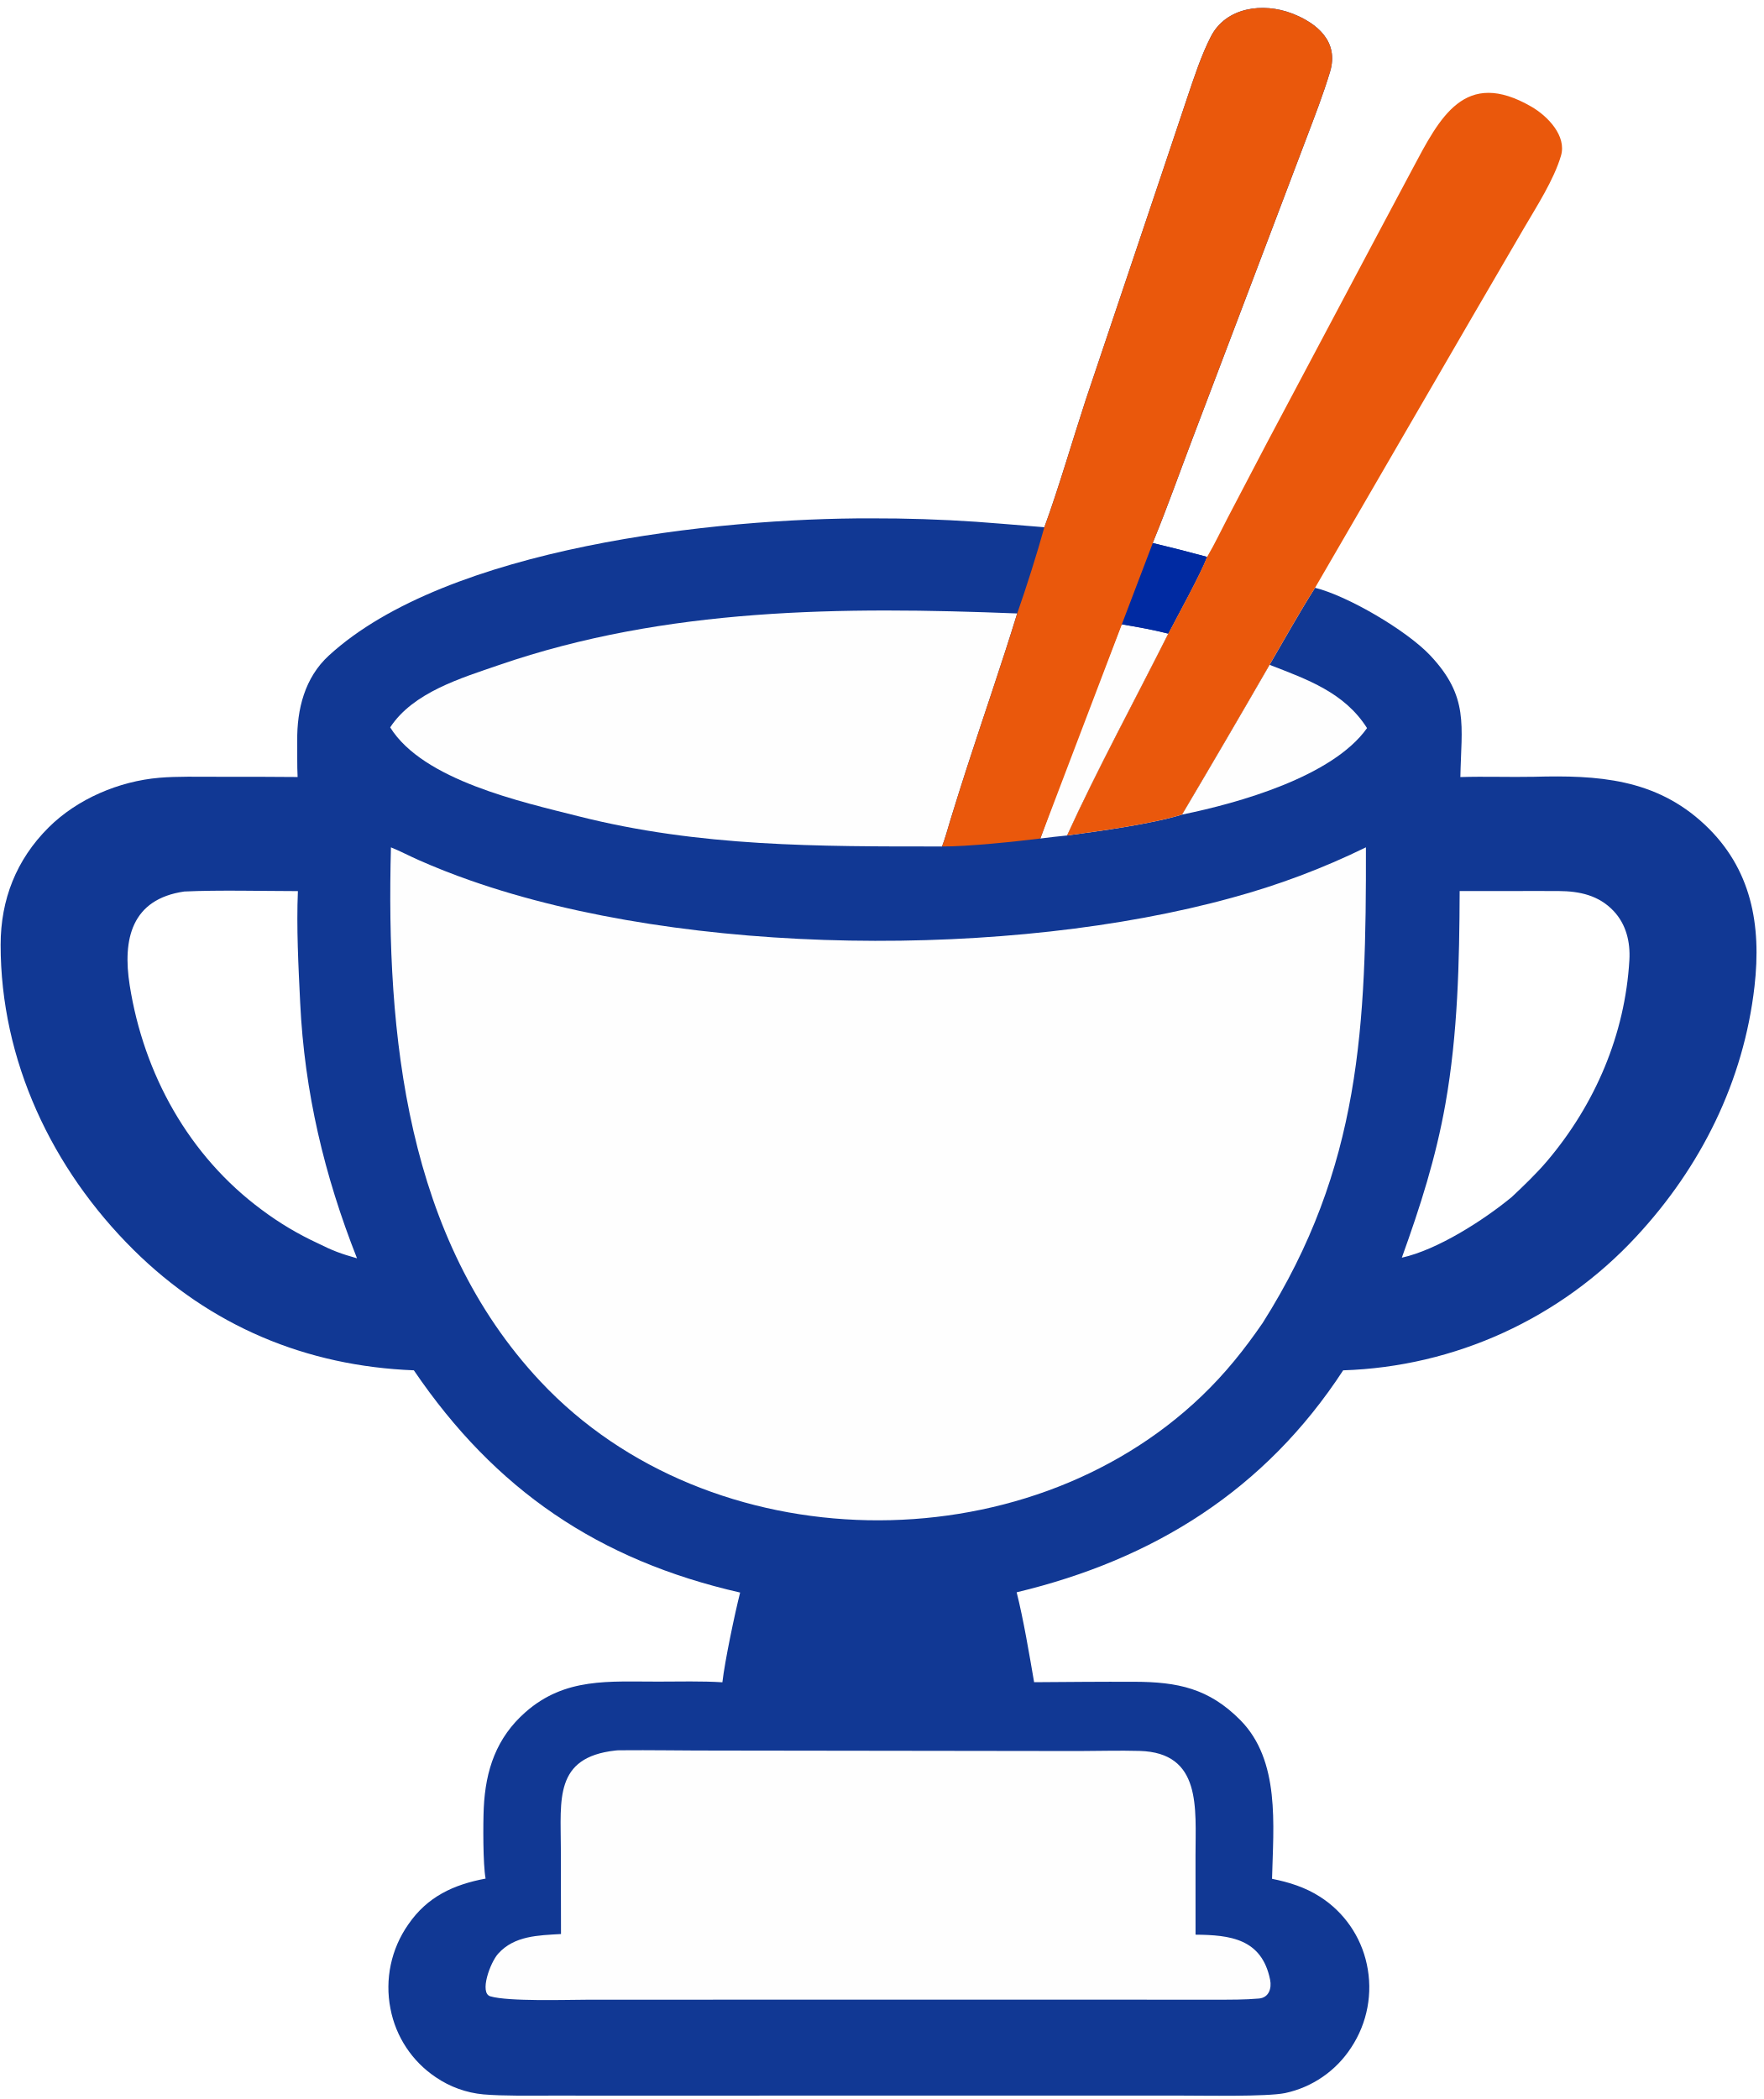
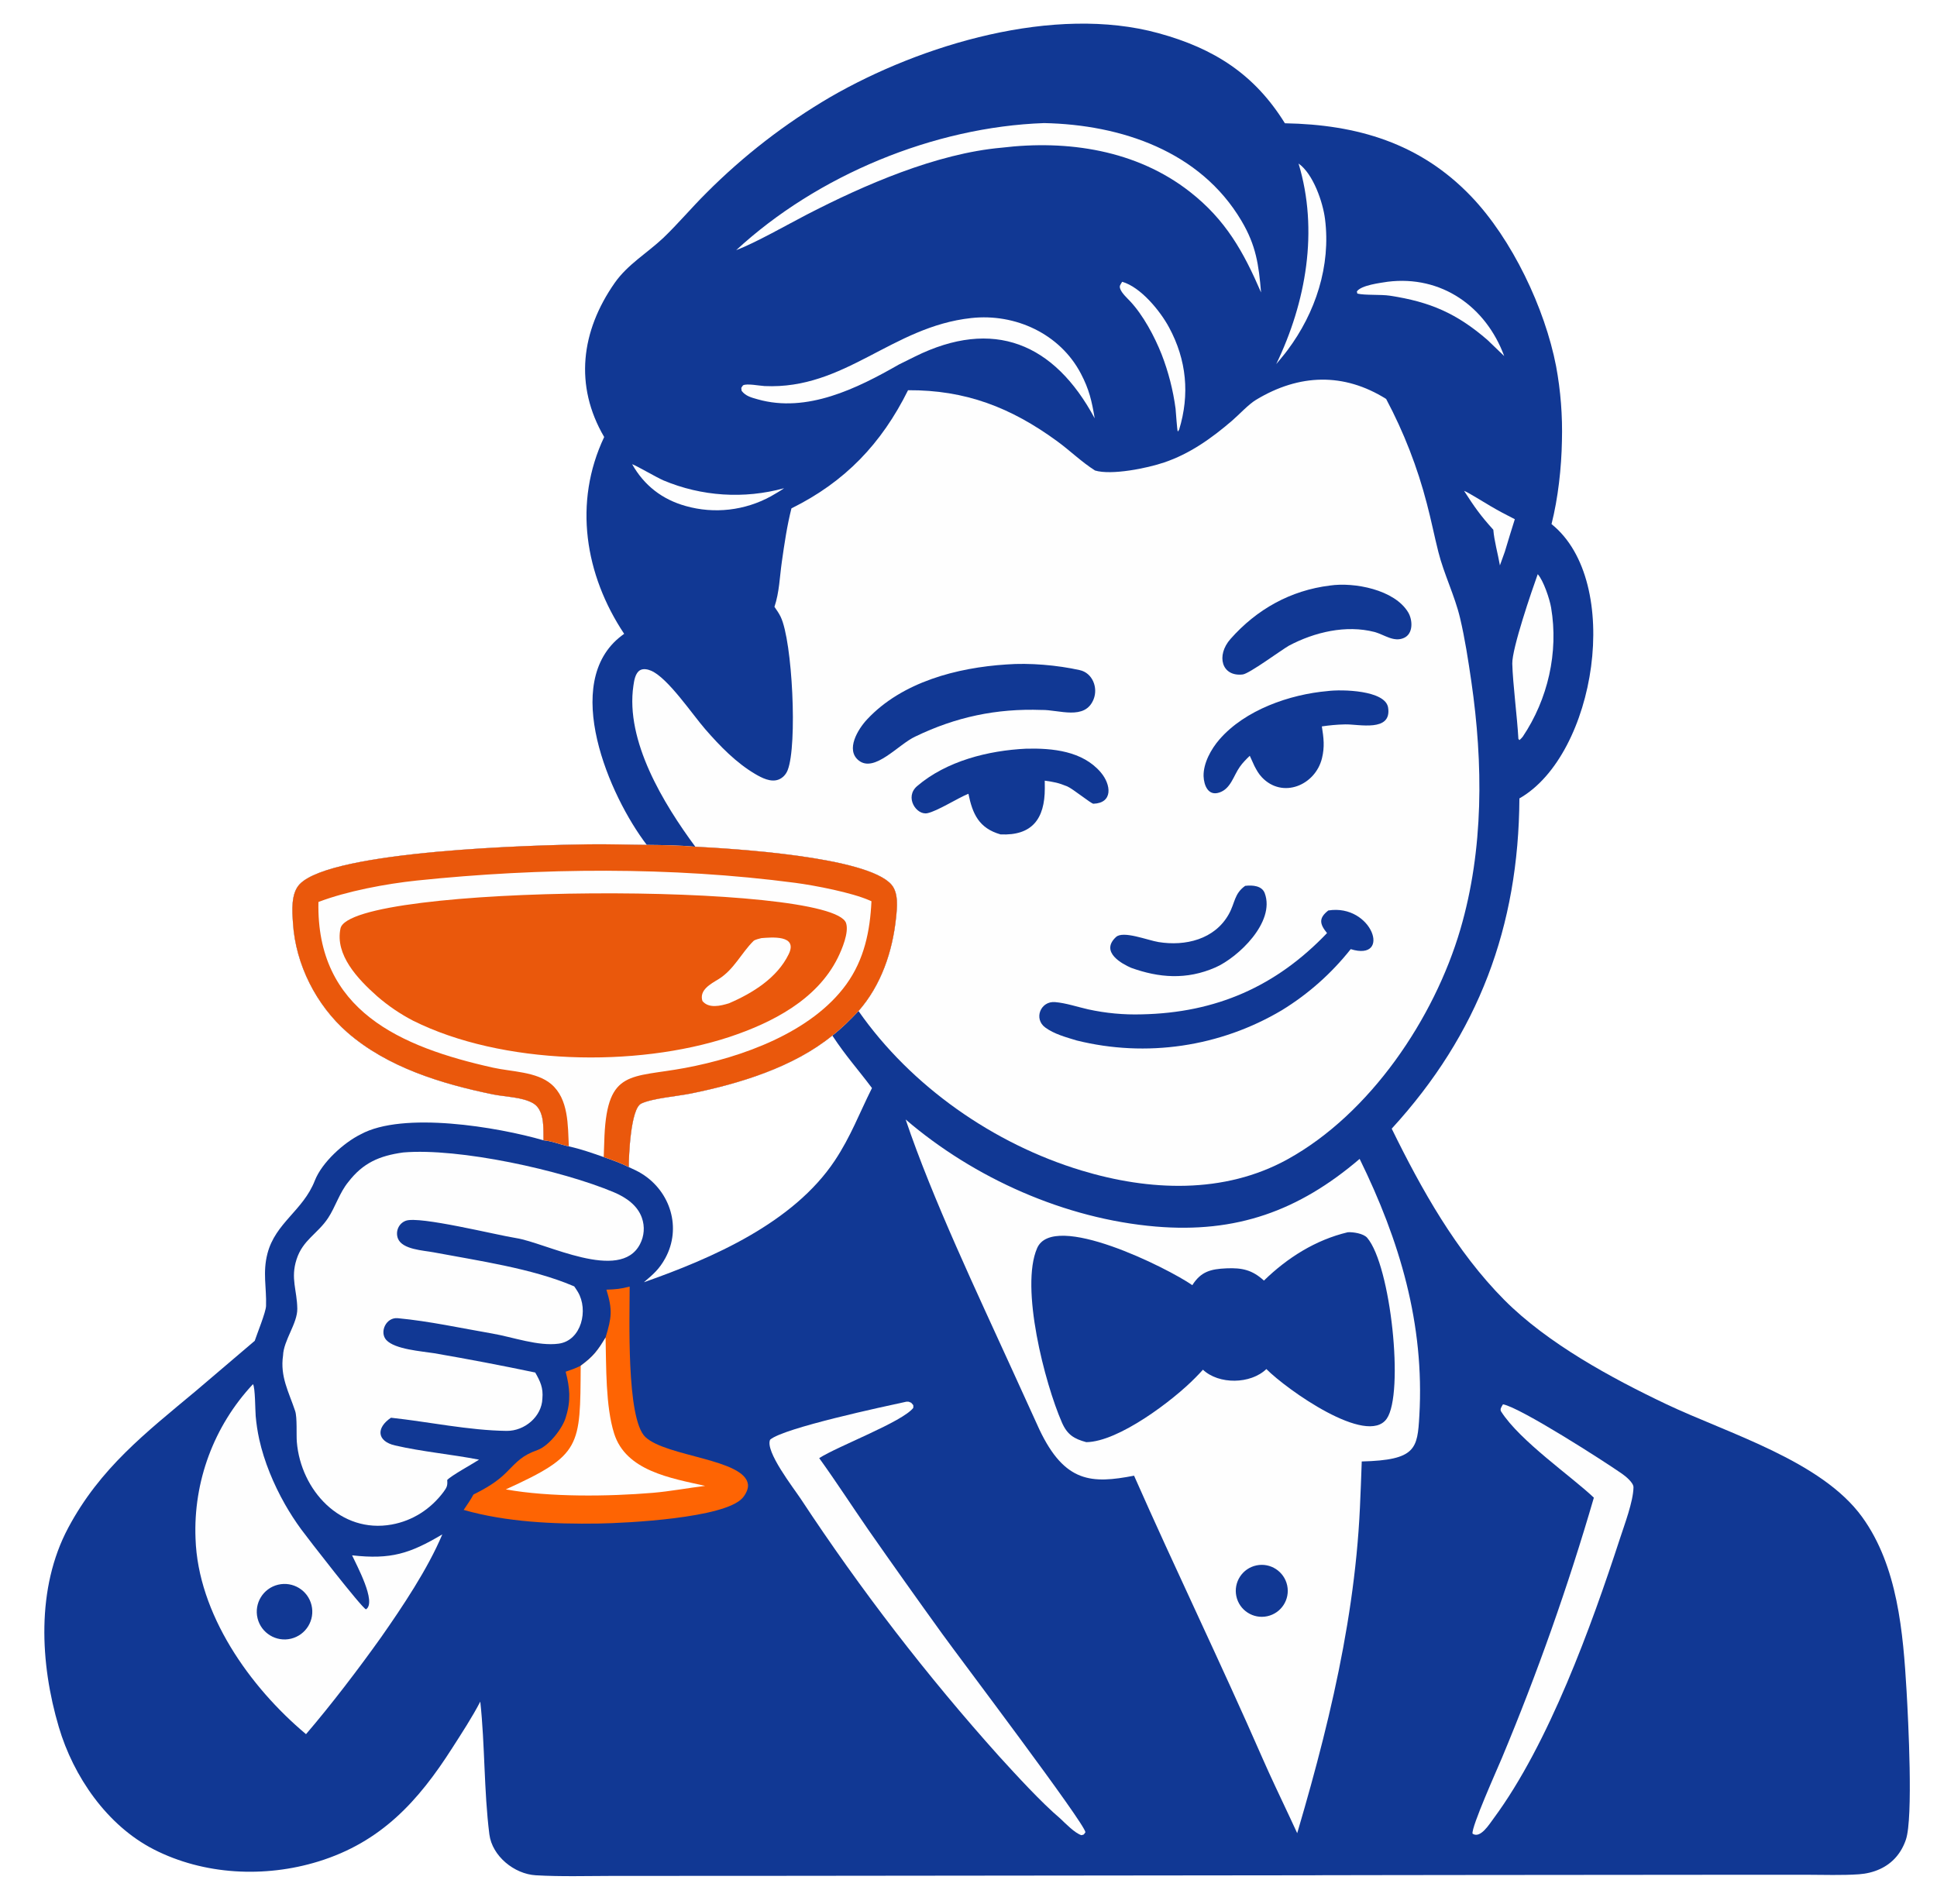
- <svg xmlns="http://www.w3.org/2000/svg" width="695" height="827" viewBox="29 24 695 827">
-   <path fill="#113894" d="M440.47 231.731C445.98 216.764 451.67 197.113 456.76 181.599L486.78 92.303L496.86 62.214C499.49 54.409 502.32 45.737 506.07 38.433C512.07 26.745 526.65 24.957 537.91 29.247C548 33.09 556.59 40.409 553.05 52.221C550.34 61.232 547.01 69.758 543.69 78.541L527.76 120.579L498.64 197.341C493.83 210.004 488.87 223.969 483.77 236.427C483.56 236.933 483.35 237.439 483.14 237.943C490.32 239.655 497.47 241.479 504.59 243.415C501.97 250.28 493.03 266.469 489.31 273.649C476.55 299.077 461.16 327.452 449.42 353.18C462.06 351.481 482.64 348.681 494.71 344.948C506.32 325.346 517.82 305.676 529.2 285.938C534.93 276.133 541.08 265.082 547.13 255.591C559.89 258.725 583.19 272.345 592.49 282.221C607.9 298.574 604.76 309.864 604.38 330.161C613.92 329.859 623.98 330.239 633.45 330.046C658.4 329.364 681.25 330.699 700.63 348.87C719.16 366.238 723.02 388.517 720.27 412.622C716 450.036 699.16 483.787 673.71 511.182C643.81 543.503 602.2 562.494 558.2 563.907C527.43 611.051 483.58 638.435 429.56 651.362C432.3 662.308 434.51 675.614 436.44 686.781C449.63 686.687 462.75 686.564 476.01 686.611C492.96 686.671 505.25 689.173 517.65 701.677C533.47 717.634 530.69 743.169 530.18 764.244C536.96 765.611 543.27 767.582 549.15 771.361C558.56 777.394 565.17 786.937 567.51 797.868C569.99 809.21 567.76 821.07 561.35 830.746C555.39 839.93 546.04 846.375 535.33 848.665C528.15 850.143 503.17 849.66 494.45 849.66L415.57 849.654L286.43 849.672L245.85 849.664C237.86 849.66 227.26 849.853 219.44 849.18C212.75 848.558 206.32 846.249 200.76 842.467C191.4 836.221 184.94 826.472 182.84 815.414C180.56 803.847 183.1 791.847 189.88 782.2C197.42 771.244 207.69 766.539 220.32 764.156C219.27 758.552 219.32 742.243 219.6 736.323C220.3 721.383 224.59 708.636 236.06 698.561C251.7 684.828 268.98 686.588 288.33 686.548C296.28 686.532 305.79 686.304 313.62 686.817C314.57 678.469 318.53 659.645 320.61 651.462C264.78 638.731 224.06 610.996 192.06 563.903C149.66 562.241 111.92 546.485 81.58 516.403C49.47 484.559 29.22 441.813 29.25 396.212C29.26 378.438 35.42 362.707 48.11 350.06C59.47 338.735 75.88 331.792 91.78 330.436C98.72 329.844 107.29 330.048 114.39 330.046C125.02 330.018 135.64 330.05 146.26 330.142C146.02 325.566 146.16 320.429 146.11 315.888C145.96 303.492 149.06 291.012 158.54 282.307C205.12 239.564 311.35 228.07 372.26 228.228C386.04 228.194 399.81 228.643 413.56 229.576Q421.43 230.14 440.47 231.731ZM154.17 513.821C160.2 516.837 163.31 517.963 169.66 519.767C156.76 487.116 148.96 454.226 147.27 419.114C146.57 404.635 145.77 389.537 146.37 375.094C132.29 375.078 115.47 374.619 101.61 375.252C80.83 378.262 77.23 394.001 80.1 412.191C85.62 447.219 103.44 479.46 132.12 500.656C138.99 505.803 146.38 510.216 154.17 513.821ZM581.32 519.522C595.39 516.415 613.52 504.767 624.59 495.658C629.25 491.282 634.44 486.315 638.62 481.373C657.51 459.034 669.27 431.571 670.97 402.256C671.38 395.147 669.7 388.163 664.75 382.923C658.95 376.775 651.4 375.11 643.15 375.068C630.15 375.001 617.12 375.133 604.1 375.068C604 403.061 603.39 431.289 598.49 458.928C594.71 480.225 588.61 499.299 581.32 519.522Z" />
-   <path fill="#FEFEFE" d="M182.73 310.583C191.76 296.786 210.7 291.15 225.59 286.023C291.61 263.3 360.9 262.985 429.77 265.7C423.54 286.018 416.44 306.387 409.89 326.645C407.72 333.355 405.6 340.081 403.53 346.822C402.72 349.468 401.15 355.12 400.15 357.507C351.27 357.512 304.78 357.715 256.91 345.602C234.51 339.933 195.7 331.456 182.73 310.583Z" />
-   <path fill="#FEFEFE" d="M470.89 269.967C476.83 270.956 483.46 272.138 489.31 273.649C476.55 299.077 461.16 327.452 449.42 353.18C445.91 353.522 442.39 353.919 438.89 354.369C448.62 326.977 460.39 297.251 470.89 269.967Z" />
-   <path fill="#002AA2" d="M483.14 237.943C490.32 239.655 497.47 241.479 504.59 243.415C501.97 250.28 493.03 266.469 489.31 273.649C483.46 272.138 476.83 270.956 470.89 269.967C474.79 259.406 479.02 248.417 483.14 237.943Z" />
-   <path fill="#FEFEFE" d="M529.2 285.938C544.11 291.715 558.72 296.845 567.61 310.869C554.04 330.021 516.86 340.444 494.71 344.948C506.32 325.346 517.82 305.676 529.2 285.938Z" />
-   <path fill="#FEFEFE" d="M183.03 357.857C186.16 359.098 190.71 361.43 194 362.881C200.65 365.821 207.42 368.493 214.29 370.89C299.87 400.949 427.21 401.762 514.42 377.693C532.59 372.764 550.26 366.12 567.17 357.848C567.3 427.841 565.35 483.849 526.5 545.215C519.21 555.806 511.83 565.046 502.5 573.995C432.49 641.117 308.58 639.371 241.91 568.273C189.02 511.867 181.07 431.723 183.03 357.857Z" />
-   <path fill="#FEFEFE" d="M271.3 713.721C271.85 713.661 272.34 713.611 272.89 713.605C285.47 713.487 298.09 713.729 310.69 713.715L402.27 713.835L453.93 713.904C461.95 713.891 469.97 713.633 478 713.859C502.54 714.552 500.02 736.386 500.03 754.909L500.04 786.256C513.65 786.378 526.15 787.816 529.42 804.022C530.1 807.383 528.95 811.067 525.03 811.415C519.48 811.908 513.79 811.864 508.18 811.875L480.03 811.866L313.97 811.865L259.97 811.886C252.57 811.886 229.38 812.668 222.19 810.545C217.78 809.242 222.1 797.255 225.29 793.726C231.67 786.662 241 786.536 250.03 786.002L249.97 752.307C249.94 732.989 247.36 716.444 271.3 713.721Z" />
-   <path fill="#EA580C" d="M504.59 243.415L504.82 243.03C507.43 238.634 510.25 232.715 512.69 228.044L528.03 198.743L572.14 115.654L585.4 90.761C596.32 70.224 606.04 50.748 632.44 66.073C638.82 69.781 646.31 77.564 644.03 85.326C641.22 94.879 634.43 105.33 629.41 113.942L609.32 148.41L547.13 255.591C541.08 265.082 534.93 276.133 529.2 285.938C517.82 305.676 506.32 325.346 494.71 344.948C482.64 348.681 462.06 351.481 449.42 353.18C461.16 327.452 476.55 299.077 489.31 273.649C493.03 266.469 501.97 250.28 504.59 243.415Z" />
-   <path fill="#EA580C" d="M440.47 231.731C445.98 216.764 451.67 197.113 456.76 181.599L486.78 92.303L496.86 62.214C499.49 54.409 502.32 45.737 506.07 38.433C512.07 26.745 526.65 24.957 537.91 29.247C548 33.09 556.59 40.409 553.05 52.221C550.34 61.232 547.01 69.758 543.69 78.541L527.76 120.579L498.64 197.341C493.83 210.004 488.87 223.969 483.77 236.427L438.89 354.369C429.27 355.567 410 357.59 400.15 357.507C401.15 355.12 402.72 349.468 403.53 346.822C405.6 340.081 407.72 333.355 409.89 326.645C416.44 306.387 423.54 286.018 429.77 265.7C433.17 256.109 437.79 241.48 440.47 231.731Z" />
+ <svg xmlns="http://www.w3.org/2000/svg" width="711" height="699" viewBox="0 0 711 699">
+   <path fill="#FEFEFE" transform="scale(1.00015 1)" d="M505.84 419.47C506.64 419.44 558.75 532.19 533.91 572.24C521.91 591.59 504.38 687.67 474.41 681.53C443.54 675.19 400.27 566.11 391.93 553.45C387.89 547.33 321.44 410.09 324.37 403.68C331.81 397.19 493.46 422.14 505.84 419.47Z" />
+   <path fill="#113894" transform="scale(1.00015 1)" d="M221.74 160.45C210.71 141.59 213.21 121.58 225.61 103.85C230.37 97.06 237.5 92.94 243.42 87.36C248.81 82.2 253.89 76.15 259.27 70.81C272.82 57.21 288.08 45.39 304.67 35.67C338.15 16.29 386.96 1.68 425.2 12.19C445.61 17.79 460.42 27.26 471.57 45.26C498.06 45.73 521.16 52.52 539.89 72.07C554.91 87.74 566.99 113.16 571.1 134.46C572.78 143.5 573.49 152.7 573.24 161.89C573.06 171.78 571.84 182.87 569.42 192.42C595.79 213.56 585.71 277.17 557.63 293.14C557.37 340.15 542.62 379.62 510.77 414.39C521.69 436.68 534.41 459.45 552.04 477.22C567.94 493.23 591.36 505.94 611.56 515.55C634.23 526.32 668.5 536.31 683.45 557.01C696.48 575.03 698.46 599.38 699.73 620.91C700.33 631.3 702.2 667.42 699.48 675.42C697.82 680.29 694.68 684.05 689.97 686.22C687.57 687.33 684.92 687.95 682.28 688.14C675.9 688.59 669.37 688.32 662.96 688.32L628.31 688.33L536.66 688.41C519.01 688.4 488.78 688.5 471.43 688.51C484.91 644.52 496.96 599.71 499.1 553.6C499.37 547.93 499.57 542.25 499.77 536.58C519.67 536.08 520.22 531.92 520.91 519.79C522.85 486.09 513.69 455.46 499 425.49C476.61 444.62 453.69 452.83 424.16 450.33C390.94 447.51 357.56 432.63 332.38 411.02C342.13 440 358.86 475.18 371.66 503.32L381.47 524.86C390.8 544.52 400.74 544.78 416.21 541.8C431.5 576.45 448.15 610.78 463.32 645.49C469.22 658.99 477.54 675.11 482.71 688.51L281.34 688.72L224.9 688.74C215.52 688.75 205.91 689.05 196.63 688.51C188.72 688.05 180.62 681.45 179.6 673.48C177.58 657.49 178 640.75 176.27 624.75C173.23 630.59 169.52 636.24 165.99 641.76C153.47 661.39 139.82 676.35 116.83 683.45C97.19 689.51 74.82 688.42 56.42 679C39.25 670.2 26.95 652.25 21.59 634.1C14.67 610.71 13.25 583.09 25.01 560.99C36.71 539.02 53.4 526.12 71.97 510.61L93.49 492.28C94.35 489.67 97.57 481.77 97.64 479.48C97.86 472.7 96.35 467.2 98.15 460.27C101.08 448.93 111.24 444.48 115.54 433.46C118.16 426.76 126.18 419.52 132.35 416.48C147.9 407.94 182.64 413.78 199.47 418.66C199.45 416.76 199.47 414.82 199.34 412.92C199.14 409.94 198.35 406.6 195.56 405.01C191.61 402.76 185.37 402.72 180.91 401.81C162.1 397.95 142.22 391.91 127.5 379.07C116.06 369.07 108.47 354.1 107.52 338.9C107.24 334.52 106.7 328.07 109.98 324.63C121.88 312.17 197.24 310.23 216.13 309.99C223.21 309.89 230.29 310.15 237.37 310.2C223.66 292.3 205.62 250.62 228.07 233.45C228.4 233.2 228.73 232.96 229.07 232.71C214.67 211.06 210.34 184.51 221.74 160.45ZM230.77 428.51C232.34 429.21 234.14 430.04 235.58 430.95C246.11 437.52 250.2 450.86 244.18 461.92C241.96 466 239.73 467.86 236.31 470.78C261.46 461.93 291.16 449 306.39 426.09C312.25 417.26 315.35 408.81 320.02 399.48C314.65 392.31 310.67 388.06 305.47 380.21C291.21 391.83 271.39 397.88 253.57 401.49C248.54 402.5 239.44 403.24 235.35 405.17C231.42 407.02 230.76 424.68 230.77 428.51Z" />
+   <path fill="#FEFEFE" transform="scale(1.00015 1)" d="M333.26 143.27C354.3 143.15 370.96 149.56 387.97 161.98C392.75 165.47 396.93 169.61 401.89 172.75C407.93 174.56 421.06 171.91 427.24 169.79C436.68 166.62 444.67 160.9 452.16 154.47C454.75 152.24 458.22 148.45 461.01 146.77C476.85 137.21 493.21 136.75 508.72 146.47C515.21 158.67 520.23 171.59 523.68 184.95C525.24 190.85 526.39 196.69 527.87 202.57C529.9 210.69 533.9 218.69 535.84 226.85C537.64 234.45 538.86 242.46 539.99 250.2C544.35 280.27 544.58 311.8 535.96 341.22C526.37 373.93 502.88 408.88 472.57 425.62C449.24 438.52 421.79 437.28 396.91 429.75C364.71 420.01 334.39 398.87 315.08 371.2C323.39 361.73 327.55 349.42 328.85 337.04C329.25 333.24 329.84 327.87 327.16 324.78C318.17 314.44 268.49 311.56 255.18 310.87C243.57 295.14 229.44 272.03 232.47 251.71C232.73 249.89 233.15 247.09 234.9 246.07C236.12 245.37 237.75 245.73 238.97 246.26C245.17 248.93 254.05 262.26 258.91 267.82C264.24 273.93 270.11 280.01 277.15 284.17C279.58 285.6 282.87 287.31 285.72 286.23C287.3 285.62 288.5 284.29 289.09 282.73C292.68 273.55 290.84 235.47 286.51 226.46C285.88 225.17 285.06 223.98 284.23 222.8C286.05 217.36 286.13 211.88 286.95 206.2C287.86 199.77 288.86 192.94 290.47 186.64C310.12 176.92 323.5 162.93 333.26 143.27Z" />
+   <path fill="#113894" transform="scale(1.00015 1)" d="M487.5 334.28C503.68 331.71 510.9 353.15 495.72 348.48C488.67 357.38 480.12 364.98 470.44 370.91C447.79 384.37 420.72 388.36 395.15 382.01C391.29 380.83 386.94 379.69 383.62 377.25C379.26 374.05 381.91 367.46 387.22 367.92C391.23 368.26 395.36 369.68 399.34 370.58C405.82 372 412.43 372.62 419.06 372.42C446.28 371.85 468.32 362.19 487.03 342.58C484.3 339.24 483.9 337.09 487.5 334.28Z" />
+   <path fill="#113894" transform="scale(1.00015 1)" d="M369.38 243.96C377.75 243.31 388.1 244.2 396.33 246.05C400.92 247.08 403.06 252.42 401.37 256.71C398.22 264.66 388.6 260.52 382.27 260.66C365.69 260.07 350.79 263.24 335.93 270.42C329.74 273.25 321.01 283.82 315.18 279.23C310.21 275.31 314.88 267.7 318.24 264.11C331.06 250.39 351.23 245.13 369.38 243.96Z" />
+   <path fill="#113894" transform="scale(1.00015 1)" d="M487.21 253.73C492.36 253.05 508.46 253.37 509.45 259.81C510.84 268.91 498.66 265.85 493.74 265.96C490.47 266.03 487.99 266.29 485.13 266.7C485.81 270.99 486.2 274.17 485.18 278.37C482.75 288.35 470.69 293.37 463.13 285.39C461.83 284 461.25 282.85 460.38 281.23L458.68 277.49C457.36 278.75 456.05 280.07 455.02 281.55C452.67 284.86 451.72 289.61 447.46 290.99C443.37 292.33 441.85 288.29 441.72 284.97C441.61 280.22 444.46 275.04 447.54 271.49C456.96 260.62 473.39 254.94 487.21 253.73Z" />
+   <path fill="#113894" transform="scale(1.00015 1)" d="M376.62 274.88C386.29 274.65 397.28 275.71 403.97 283.55C407.85 288.11 408.53 294.85 401.29 295.09C400.49 295.11 393.68 289.54 391.64 288.7C388.28 287.35 386.96 287.14 383.43 286.62C383.44 287.56 383.45 288.51 383.45 289.44C383.45 300.67 378.76 306.88 367.2 306.35C359.3 304.09 356.92 298.85 355.42 291.43C351.33 293.1 344.13 297.74 340.39 298.56C336.35 299.44 331.86 292.67 336.59 288.62C347.35 279.41 362.68 275.54 376.62 274.88Z" />
+   <path fill="#113894" transform="scale(1.00015 1)" d="M488.12 214.98C496.92 213.68 511.83 216.44 516.83 224.86C518.47 227.61 518.75 232.66 515.27 234.21C511.5 235.9 508.03 232.99 504.46 232.03C493.96 229.33 482.43 232.09 473.06 237.05C469.96 238.85 458.49 247.36 456.08 247.63C448.35 248.52 446.23 240.67 451.61 234.59C461.22 223.72 473.62 216.76 488.12 214.98Z" />
+   <path fill="#113894" transform="scale(1.00015 1)" d="M456.99 325.24C459.72 324.92 463.15 325.18 464.17 327.94C468.11 338.59 454.37 351.51 446.17 355.15C435.44 359.89 425.24 358.98 415.12 355.33C412.03 353.98 403.57 349.59 409.58 344.03C412.21 341.59 421.16 345.22 425.21 345.88C434.98 347.46 445.82 344.95 451.01 335.58C453.32 331.44 452.92 328.14 456.99 325.24Z" />
+   <path fill="#FEFEFE" transform="scale(1.00015 1)" d="M199.47 418.66C199.45 416.76 199.47 414.82 199.34 412.92C199.14 409.94 198.35 406.6 195.56 405.01C191.61 402.76 185.37 402.72 180.91 401.81C162.1 397.95 142.22 391.91 127.5 379.07C116.06 369.07 108.47 354.1 107.52 338.9C107.24 334.52 106.7 328.07 109.98 324.63C121.88 312.17 197.24 310.23 216.13 309.99C223.21 309.89 230.29 310.15 237.37 310.2C243.21 310.26 249.34 310.34 255.18 310.87C268.49 311.56 318.17 314.44 327.16 324.78C329.84 327.87 329.25 333.24 328.85 337.04C327.55 349.42 323.39 361.73 315.08 371.2C312.04 374.42 308.99 377.49 305.47 380.21C291.21 391.83 271.39 397.88 253.57 401.49C248.54 402.5 239.44 403.24 235.35 405.17C231.42 407.02 230.76 424.68 230.77 428.51C227.56 426.9 224.93 426 221.57 424.82C217.28 423.32 213.21 421.87 208.76 420.9C205.62 420.23 202.8 418.99 199.47 418.66Z" />
+   <path fill="#EA580C" transform="scale(1.00015 1)" d="M199.47 418.66C199.45 416.76 199.47 414.82 199.34 412.92C199.14 409.94 198.35 406.6 195.56 405.01C191.61 402.76 185.37 402.72 180.91 401.81C162.1 397.95 142.22 391.91 127.5 379.07C116.06 369.07 108.47 354.1 107.52 338.9C107.24 334.52 106.7 328.07 109.98 324.63C121.88 312.17 197.24 310.23 216.13 309.99C223.21 309.89 230.29 310.15 237.37 310.2C243.21 310.26 249.34 310.34 255.18 310.87C268.49 311.56 318.17 314.44 327.16 324.78C329.84 327.87 329.25 333.24 328.85 337.04C327.55 349.42 323.39 361.73 315.08 371.2C312.04 374.42 308.99 377.49 305.47 380.21C291.21 391.83 271.39 397.88 253.57 401.49C248.54 402.5 239.44 403.24 235.35 405.17C231.42 407.02 230.76 424.68 230.77 428.51C227.56 426.9 224.93 426 221.57 424.82C221.64 422.19 221.74 419.55 221.85 416.93C223.02 392.61 231.6 395.79 251.35 392.11C272.16 388.23 297.79 379.13 310.61 361.39C317.19 352.26 319.32 341.84 319.83 330.9C319.6 330.79 319.38 330.69 319.15 330.59C312.68 327.73 299.19 325.1 291.83 324.13C246.44 318.16 198.48 318.55 152.99 323.29C141.65 324.48 127.24 327.19 116.87 331.16C116.01 371.02 147 384.42 180.94 391.99C187.75 393.51 196.9 393.43 202.31 398.04C208.73 403.52 208.4 413.17 208.76 420.9C205.62 420.23 202.8 418.99 199.47 418.66Z" />
+   <path fill="#EA580C" transform="scale(1.00015 1)" d="M310.51 338.91C311.65 342.32 309.01 348.54 307.48 351.65C299.83 367.08 283.38 375.49 267.74 380.71C233.29 392.06 184.21 391 151.65 374.77C146.91 372.31 142.48 369.3 138.45 365.8C131.17 359.36 122.92 350.51 124.96 340.89C128.45 324.37 305.42 323.71 310.51 338.91Z" />
+   <path fill="#FEFEFE" transform="scale(1.00015 1)" d="M279.42 344.43C282.92 344.18 293.01 343.07 289.44 350.37C285.2 359.07 276.16 364.67 267.51 368.37C264.47 369.3 260.12 370.39 257.79 367.51C256.55 363.5 260.8 361.27 263.69 359.51C269.39 355.99 272 349.97 276.57 345.45C277.01 345.02 278.79 344.58 279.42 344.43Z" />
+   <path fill="#FEFEFE" transform="scale(1.00015 1)" d="M147.95 423.13C168.44 421.36 206.18 429.66 225.39 437.78C229.69 439.6 233.98 442.52 235.58 447.14C236.71 450.32 236.44 453.82 234.88 456.8C227.58 470.95 200.33 456.28 189.45 454.57C182.3 453.46 153.83 446.36 148.93 448.2C147.69 448.66 146.69 449.59 146.15 450.81C145.6 452.04 145.56 453.45 146.04 454.71C147.63 458.78 155.35 459.07 159.13 459.79C175.28 462.84 195.17 465.67 210.29 472.11L210.75 472.3C211.22 472.96 211.66 473.64 212.08 474.33C216.02 480.89 213.46 492.18 205.03 493.33C197.5 494.35 188.17 490.9 180.62 489.6C169.18 487.63 157.58 485.07 146.02 483.98C141.69 483.53 139.15 489.1 141.78 491.99C144.95 495.44 154.78 496.1 159.35 496.84C171.75 498.98 184.12 501.34 196.43 503.92C198.3 507.21 199.42 509.55 199.06 513.5C198.84 520.09 192.55 525.43 185.92 525.35C172.17 525.19 157.2 522 143.49 520.52C137.88 524.32 138.42 529.17 144.95 530.69C154.98 533.01 165.63 533.94 175.82 535.92C173.4 537.5 165.55 541.79 164.13 543.39C164.3 545.46 164.02 546.05 162.79 547.75C158.08 554.05 151.49 558.32 143.78 559.73C125 563.15 110.4 547.12 108.94 529.42C108.72 526.77 109.12 520.43 108.32 518.04C105.99 511.04 102.75 505.45 103.88 497.68C104.08 492.08 109.18 485.89 109.11 480.5C109.02 473.64 106.58 469.44 108.83 462.4C111.13 455.21 116.58 453.02 120.43 447.17C123.11 443.1 124.63 437.84 127.83 433.97C133.25 426.92 139.26 424.35 147.95 423.13Z" />
+   <path fill="#FEFEFE" transform="scale(1.00015 1)" d="M92.84 508.2C93.68 509.35 93.65 517.77 93.84 519.92C94.09 522.77 94.52 525.6 95.13 528.4C96.95 536.64 100.43 544.97 104.58 552.29C106.39 555.47 108.38 558.55 110.54 561.5C112.69 564.45 132.82 590.45 134.32 590.87C138.36 588.29 130.77 574.49 129.22 571.04C143.45 572.64 150.44 570.41 162.33 563.35C157.02 576.02 147.65 590.01 139.79 601.23C131.55 612.8 121.45 626.04 112.31 636.7C91.6 619.35 72.66 592.51 71.76 564.89C70.92 543.94 78.51 523.52 92.84 508.2Z" />
+   <path fill="#113894" transform="scale(1.00015 1)" d="M102.04 581.83C107.51 580.51 113.01 583.88 114.33 589.34C115.65 594.81 112.29 600.31 106.82 601.64C101.35 602.96 95.84 599.59 94.52 594.13C93.2 588.66 96.57 583.15 102.04 581.83Z" />
+   <path fill="#FE6403" transform="scale(1.00015 1)" d="M222.56 473.5C226.07 473.38 227.66 473.24 231.09 472.37C231.13 482.93 229.75 520.87 236.85 527.6C244.55 534.87 273.34 535.67 274.51 545.02C274.72 546.72 273.56 548.83 272.47 550.03C265.79 557.41 230.12 559.2 219.57 559.37C203.33 559.61 185.86 558.85 170.17 554.37C171.43 552.5 172.7 550.71 173.77 548.71C178.21 546.5 182.33 544.11 185.75 540.68C190 536.39 191.65 534.39 197.27 532.38C201.48 530.88 206.6 524.28 207.68 520.24C209.57 514.22 209.14 509.51 207.6 503.62C209.73 502.89 211.08 502.44 213.12 501.43C217.75 498.03 219.35 495.9 222.25 491.06C224.49 483.63 224.86 481 222.56 473.5Z" />
+   <path fill="#FEFEFE" transform="scale(1.00015 1)" d="M222.25 491.06C222.52 501.68 222.22 516.25 225.39 526.31C229.73 540.05 246.13 542.69 258.78 545.54C252.63 546.3 245.61 547.59 239.62 548.09C223.37 549.45 201.7 549.74 185.64 546.83C213.47 534.15 212.92 531.26 213.12 501.43C217.75 498.03 219.35 495.9 222.25 491.06Z" />
+   <path fill="#FEFEFE" transform="scale(1.00015 1)" d="M332.67 514.63C333.72 514.61 333.34 514.6 334.4 515.01C335.39 516.18 335.2 515.55 335.18 516.91C331.15 522.08 307.72 530.84 300.65 535.35C306.7 543.73 312.75 553.08 318.68 561.65C327.62 574.47 336.67 587.2 345.8 599.86C352.25 608.82 398.23 669.59 398.36 672.72C397.55 673.77 398.05 673.47 396.88 673.79C394.46 673.02 391.06 669.51 389.15 667.7C382.14 661.77 372.96 651.71 366.75 644.9C340.14 615.23 315.82 583.63 293.91 550.35C291.23 546.3 280.7 532.81 282.64 528.58C287.56 524.28 324.49 516.4 332.67 514.63Z" />
+   <path fill="#FEFEFE" transform="scale(1.00015 1)" d="M551.61 515.59C558.05 516.81 588.49 536.35 595.21 541.03C596.55 541.95 599.54 544.36 599.5 546.08C599.42 551.33 596.12 559.97 594.52 564.92C584.04 597.05 568.45 640.17 548.24 667.54C546.62 669.7 543.32 675.2 540.43 673.23C539.94 670.83 549.5 649.53 551.16 645.56C564.22 614.32 575.51 582.37 584.96 549.87C576.79 542.09 557.83 529.07 550.93 518.25C550.37 517.36 551.1 516.48 551.61 515.59Z" />
+   <path fill="#FEFEFE" transform="scale(1.00015 1)" d="M383.21 45.19C411.46 45.77 440.49 55.5 455.61 81.05C461 90.13 461.96 97.19 462.82 107.38C456.38 92.46 449.9 80.76 436.71 70.43C417.09 55.07 391.81 51.31 367.64 54.22C343.65 56.34 317.11 67.93 296 78.84C288.86 82.54 277.27 89.16 270.18 91.85C299.9 64.39 342.67 46.6 383.21 45.19Z" />
+   <path fill="#FEFEFE" transform="scale(1.00015 1)" d="M356.47 116.77C372.65 115 389.04 122.56 396.69 137.17C399.72 142.93 400.71 147.26 401.76 153.6C386.96 126 364.61 116.62 335.74 130.94C333.81 131.9 331.84 132.86 329.91 133.83C314.64 142.58 296.13 151.77 278.04 146.6C275.76 145.95 273.7 145.46 272.19 143.51C272.03 142.05 271.86 142.71 272.69 141.48C274.06 140.7 278.73 141.65 280.59 141.74C310.16 143.11 327.27 119.93 356.47 116.77Z" />
+   <path fill="#FEFEFE" transform="scale(1.00015 1)" d="M564.36 210.81C566.47 213.15 568.74 219.94 569.27 223.1C572.05 239.53 568.07 256.73 558.9 270.42C558.35 271.1 558.29 271.14 557.64 271.73L557.26 271.28C556.84 263.41 555.21 250.96 555.02 243.68C554.88 238.11 562.23 216.73 564.36 210.81Z" />
+   <path fill="#FEFEFE" transform="scale(1.00015 1)" d="M476.58 60.04C481.93 63.8 485.5 74.17 486.29 80.4C488.48 97.6 482.81 114.83 472.53 128.56C471.27 130.26 469.74 132.04 468.38 133.69C479.35 110.95 484 84.62 476.58 60.04Z" />
+   <path fill="#FEFEFE" transform="scale(1.00015 1)" d="M509.3 103.44C529.02 101 545.33 112.54 552.06 130.74L545.86 124.77C534.69 115.14 525.03 110.85 510.13 108.57C506.75 108.05 500.97 108.48 498.15 107.79L497.98 107C499.6 104.68 506.61 103.87 509.3 103.44Z" />
+   <path fill="#FEFEFE" transform="scale(1.00015 1)" d="M411.84 103.46C418.66 105.38 425.84 114.22 429.06 120.22C435.5 132.16 436.7 144.82 432.75 157.75L432.27 158.46C431.98 158.03 431.58 151.19 431.44 150.02C430.53 143.21 428.82 136.54 426.34 130.14C423.74 123.56 419.53 115.63 414.63 110.46C413.54 109.33 411.78 107.68 411.2 106.21C410.67 104.93 411.17 104.64 411.84 103.46Z" />
+   <path fill="#FEFEFE" transform="scale(1.00015 1)" d="M232 170.43C233.45 170.88 240.92 175.27 243.49 176.38C257.51 182.27 273.1 183.28 287.77 179.25C286.22 180.34 284.56 181.27 282.92 182.22C273.38 187.46 262.16 188.75 251.68 185.79C243.04 183.38 236.41 178.25 232 170.43Z" />
+   <path fill="#FEFEFE" transform="scale(1.00015 1)" d="M537.32 180.22C538.63 180.63 545.13 184.72 546.87 185.72C549.93 187.52 552.74 189.01 555.95 190.63C554.7 194.6 553.47 198.58 552.28 202.58L550.48 207.58C549.76 203.44 548.36 198.46 548.06 194.5C543.2 189.12 541.19 186.19 537.32 180.22Z" />
+   <path fill="#113894" transform="scale(1.00015 1)" d="M494.65 452.42C496.55 452.3 500.39 452.85 501.77 454.46C510.47 464.62 515.38 511.64 508.94 520.88C501.78 531.16 472.21 510.16 464.77 502.65C458.98 508.24 447.32 508.39 441.49 502.89C440.58 503.9 439.64 504.88 438.69 505.84C430.62 514.09 410.53 529.37 398.67 529.49C394.2 528.28 391.7 526.78 389.73 522.27C383.43 507.83 374.33 472.65 380.64 458.24C386.6 444.59 428.45 465.5 437.59 471.85C440.76 466.84 444.34 465.92 450.16 465.67C455.84 465.43 459.61 466.25 463.87 470.17C472.51 461.76 482.82 455.24 494.65 452.42Z" />
+   <path fill="#113894" transform="scale(1.00015 1)" d="M461.12 574.74C466.26 573.66 471.31 576.96 472.41 582.1C473.5 587.24 470.23 592.29 465.09 593.4C459.94 594.51 454.85 591.23 453.75 586.07C452.65 580.91 455.95 575.83 461.12 574.74Z" />
</svg>
